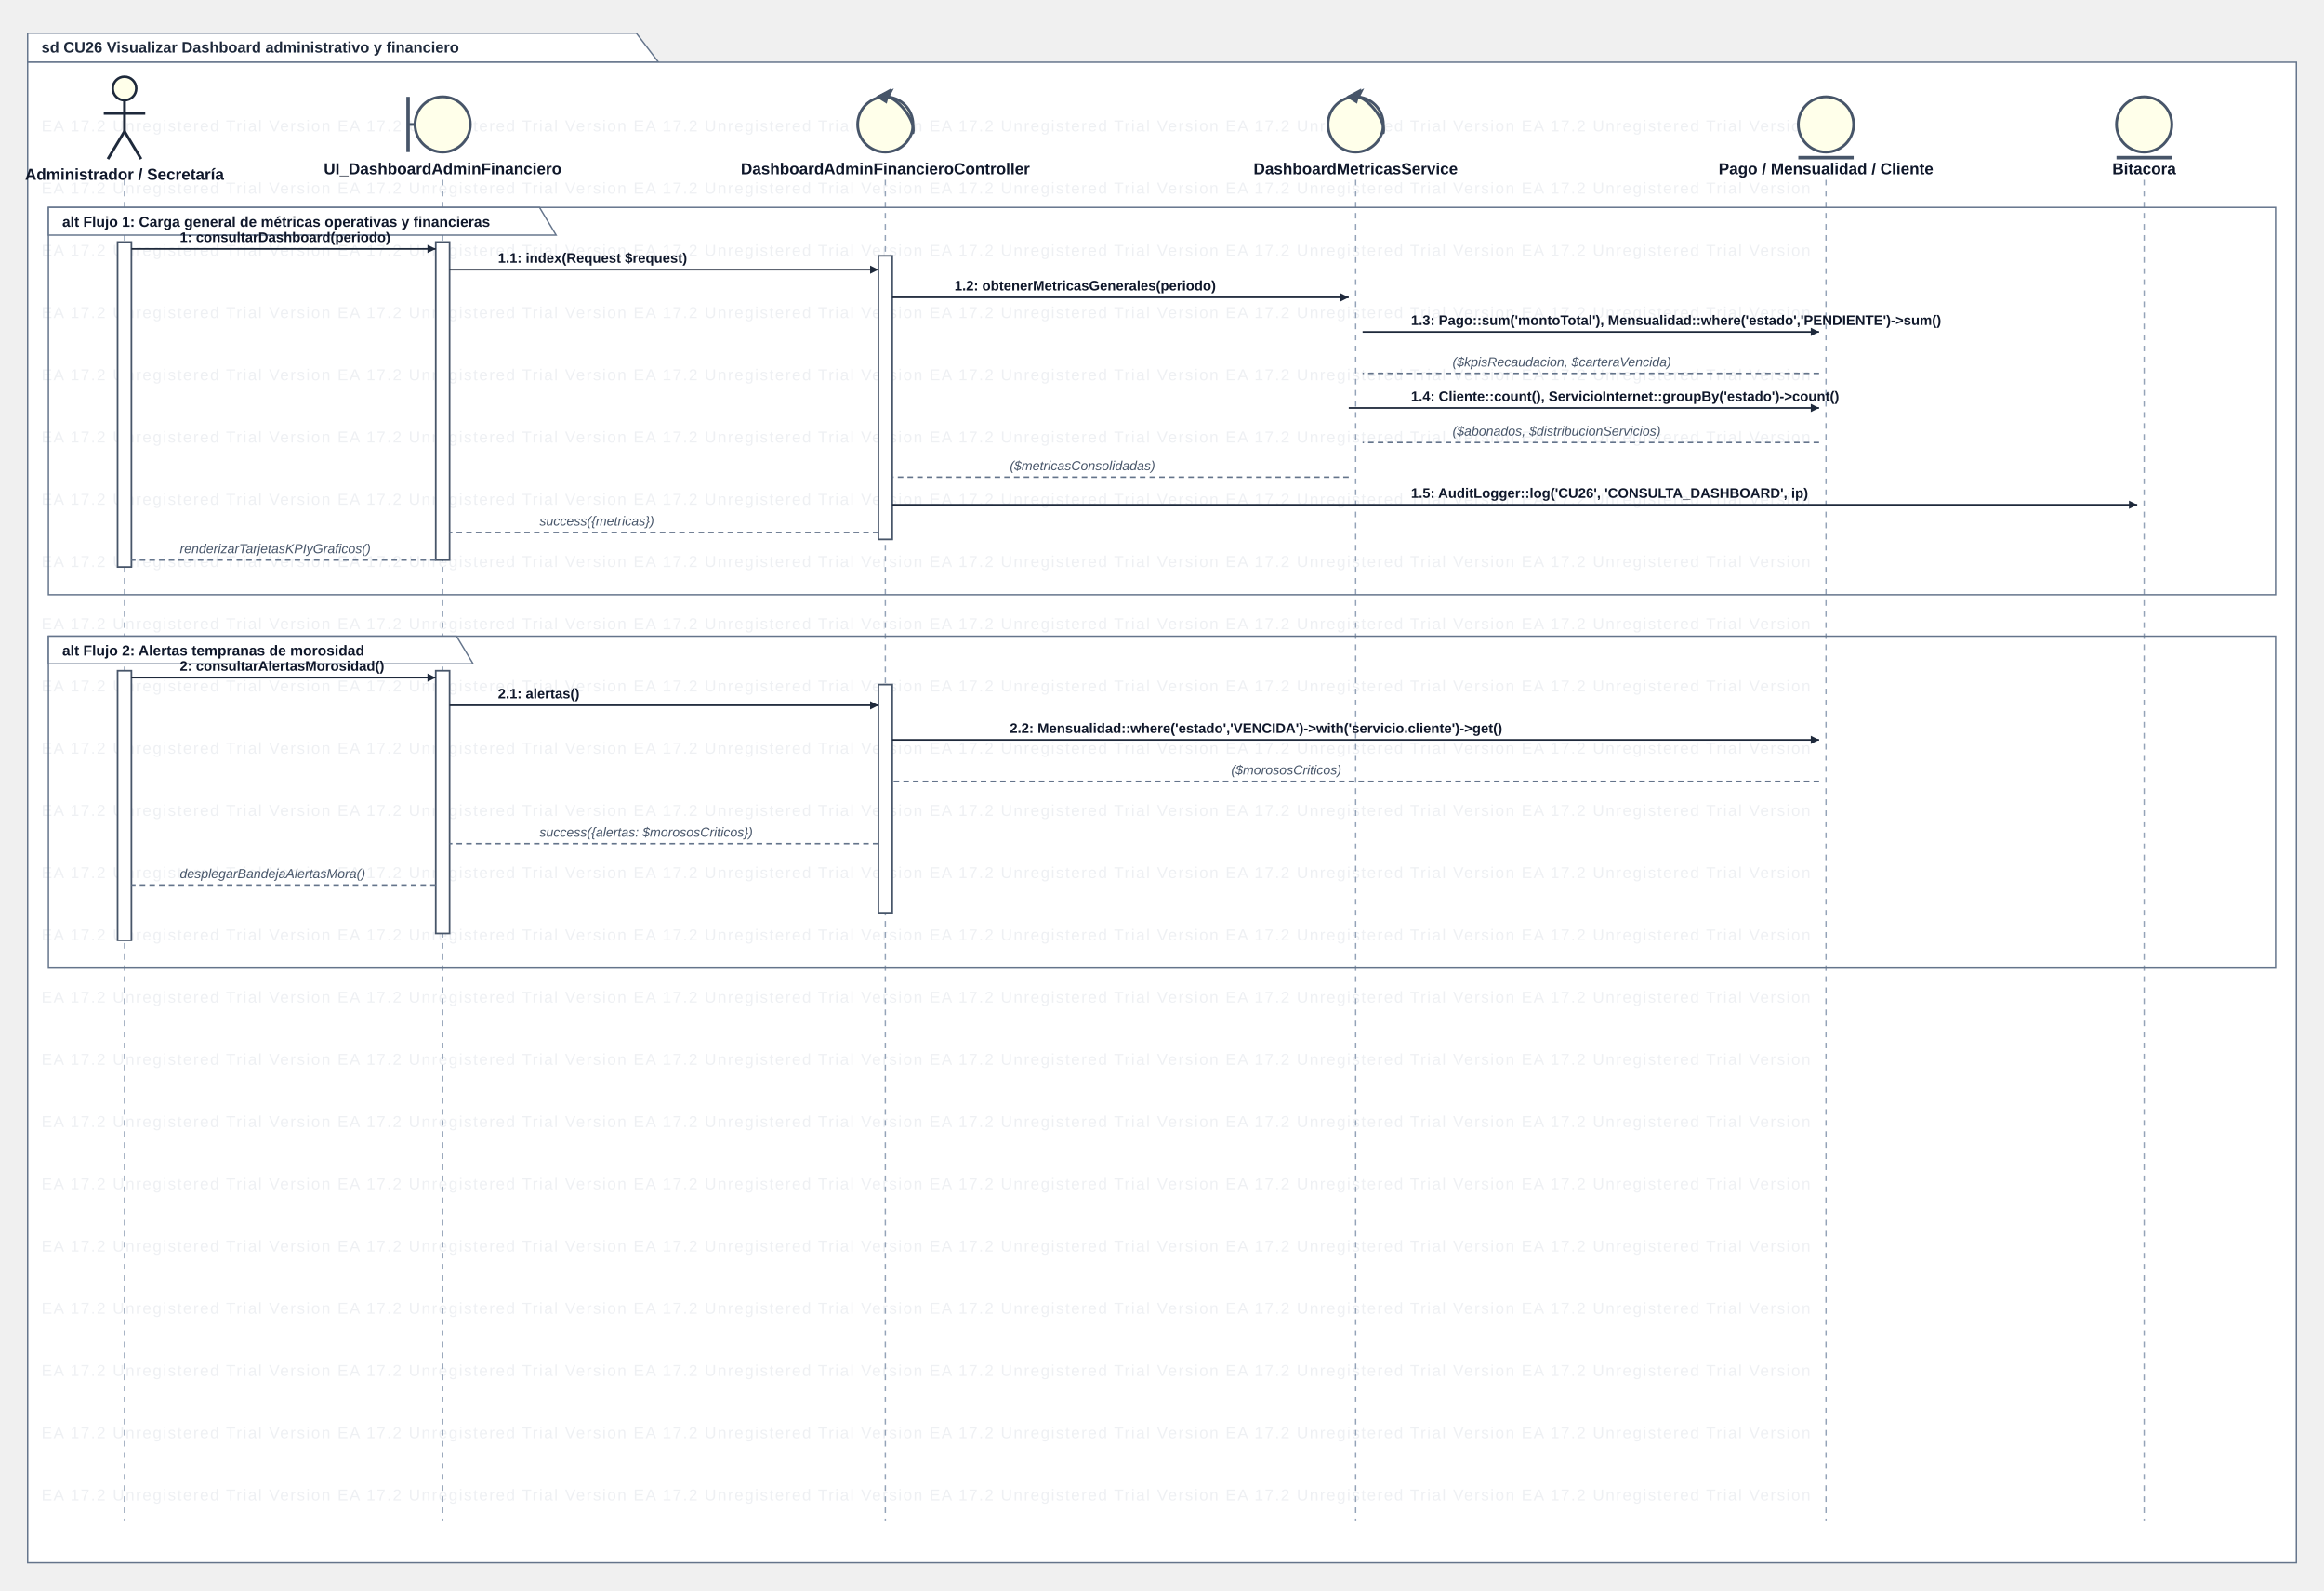
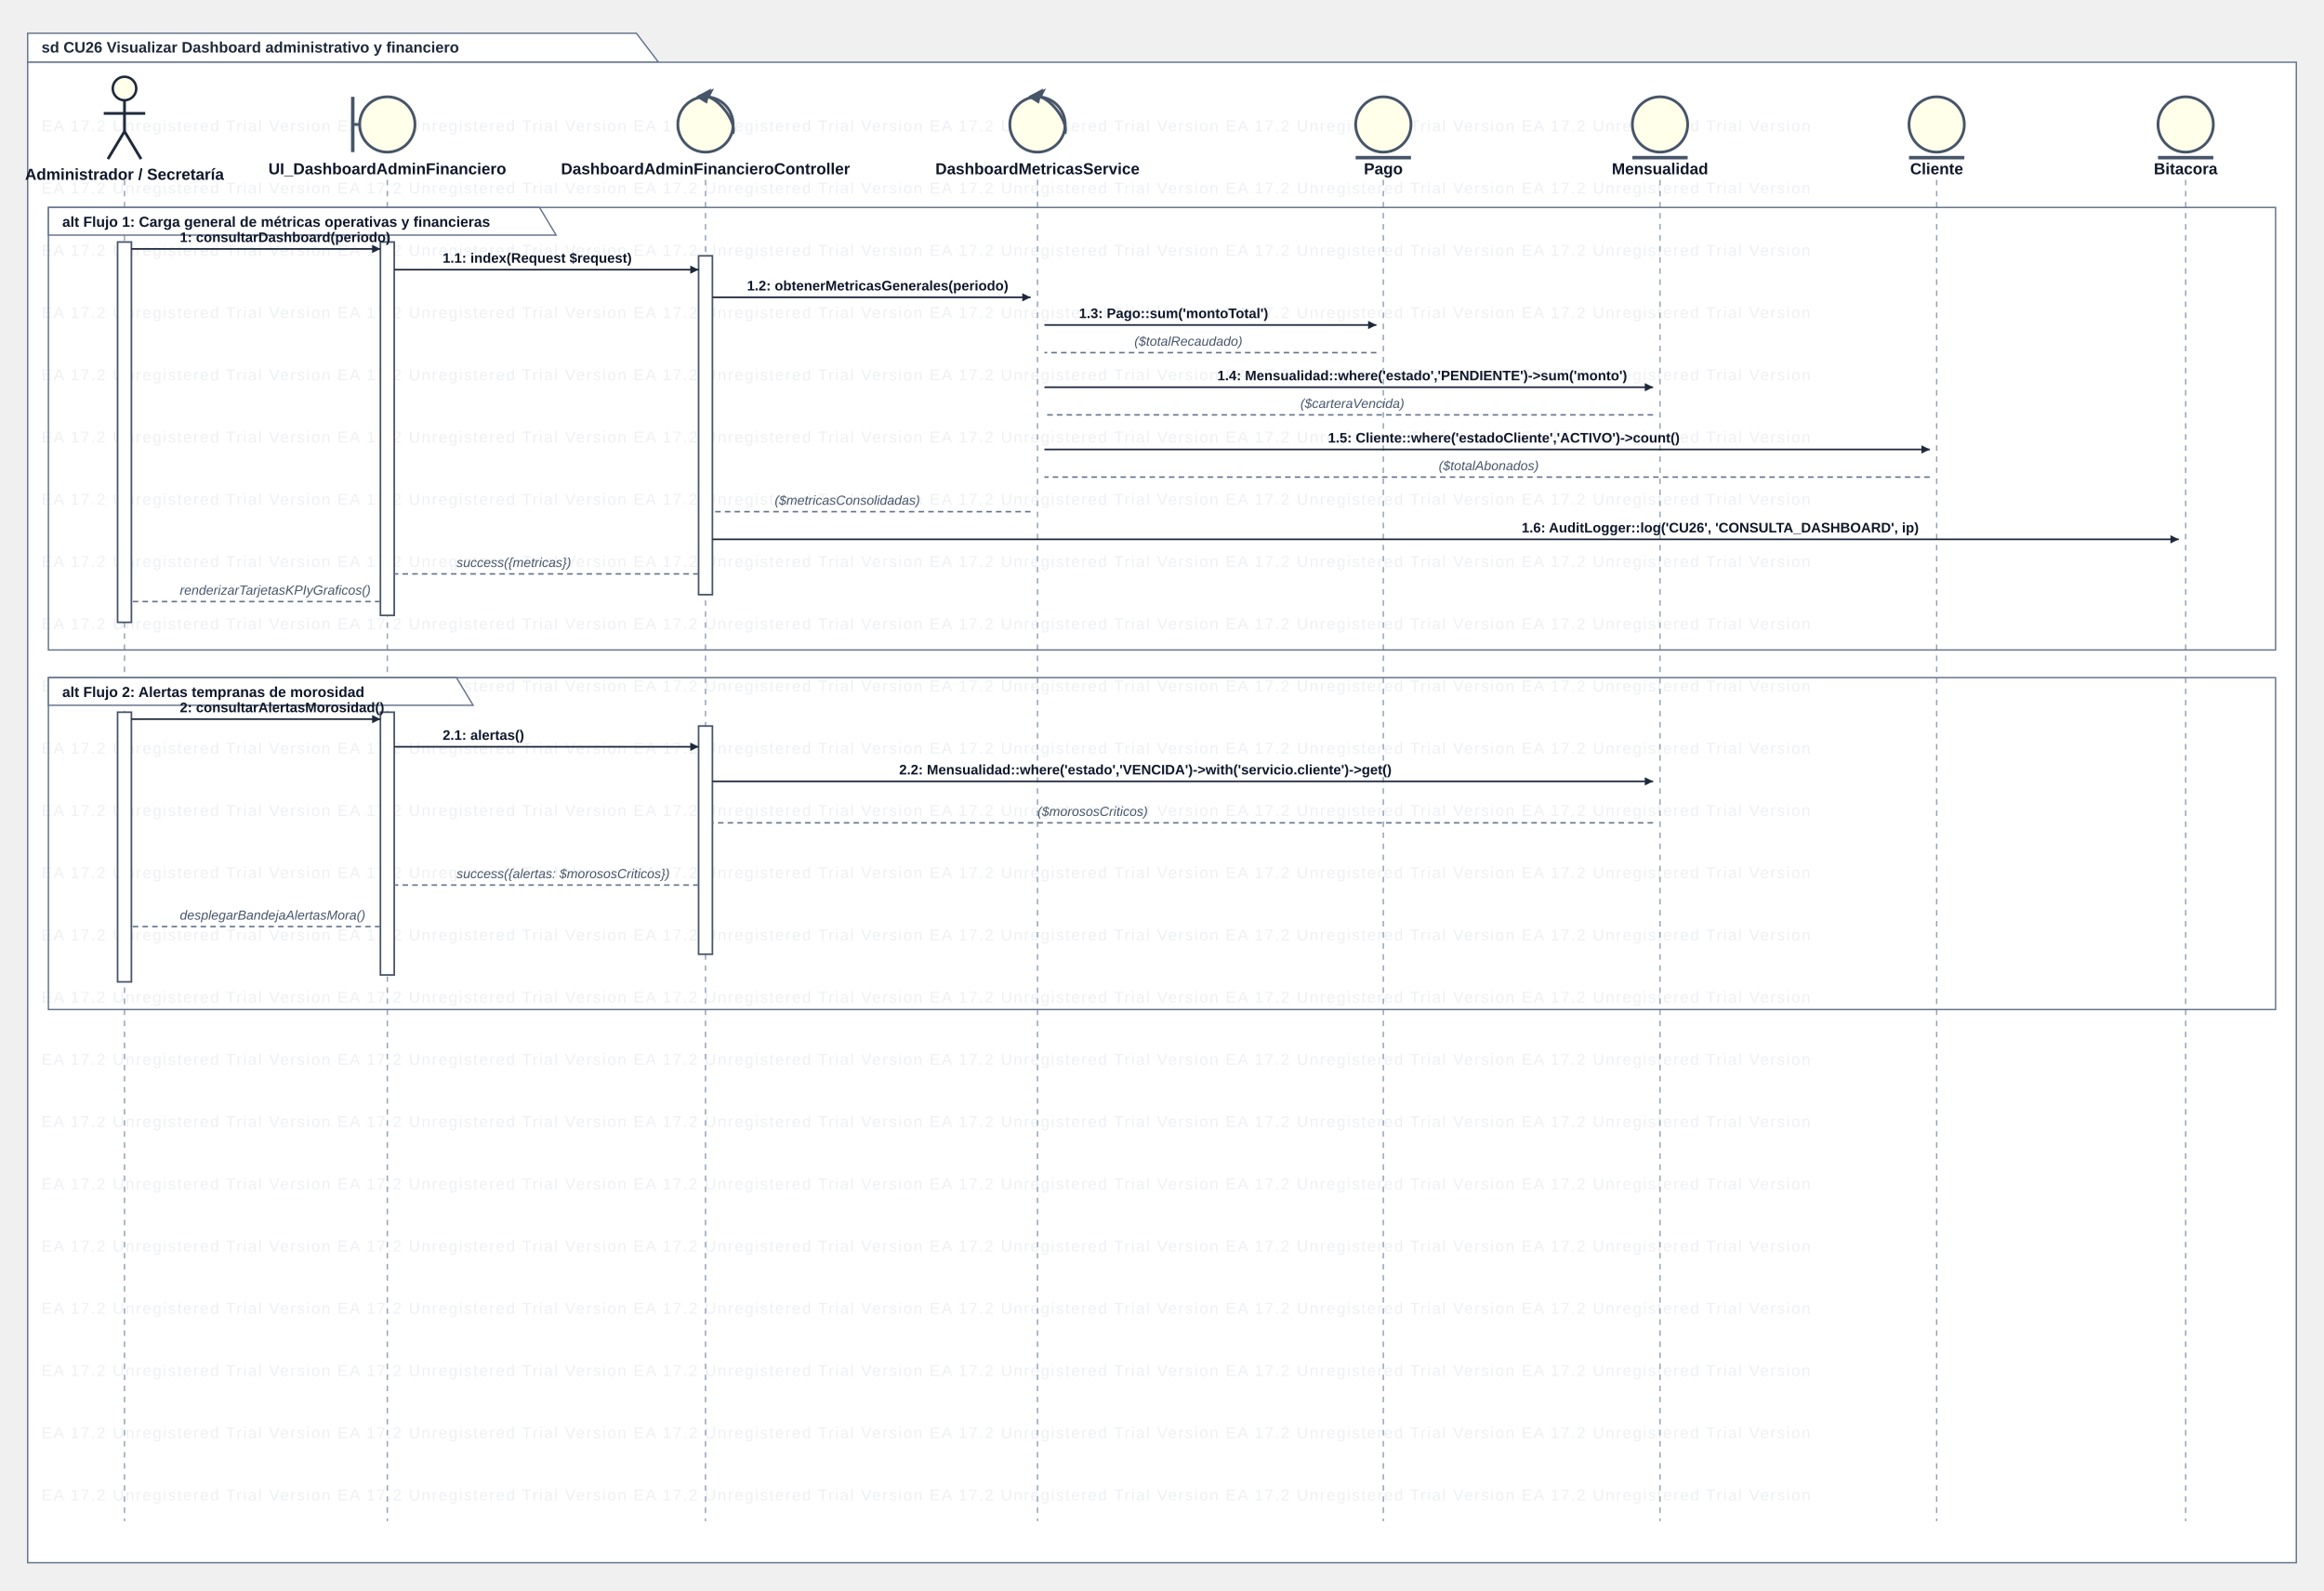
<svg xmlns="http://www.w3.org/2000/svg" viewBox="0 0 1680 1150" width="1680" height="1150" style="background:#ffffff; font-family: 'Segoe UI', Arial, sans-serif;">
  <defs>
    <style>
      .tab-title { font-size: 11px; font-weight: bold; fill: #1e293b; }
      .life-title { font-size: 11.5px; font-weight: bold; fill: #0f172a; text-anchor: middle; }
      .life-line { stroke: #94a3b8; stroke-width: 1; stroke-dasharray: 4,4; fill: none; }
      .act-bar { fill: #ffffff; stroke: #475569; stroke-width: 1.2; }
      .msg-call { stroke: #1e293b; stroke-width: 1.2; fill: none; }
      .msg-ret { stroke: #64748b; stroke-width: 1.1; stroke-dasharray: 4,3; fill: none; }
      .call-text { font-size: 10px; font-weight: bold; fill: #0f172a; }
      .ret-text { font-size: 9.5px; fill: #475569; font-style: italic; }
      .frame-box { fill: none; stroke: #64748b; stroke-width: 1; }
      .frame-title { font-size: 10.5px; font-weight: bold; fill: #0f172a; }
      .frame-tab { fill: #ffffff; stroke: #64748b; stroke-width: 1; }
    </style>
  </defs>
  <path d="M 20,45 L 20,24 L 460,24 L 476,45 Z" fill="#ffffff" stroke="#64748b" stroke-width="1" />
  <text x="30" y="38" class="tab-title">sd CU26 Visualizar Dashboard administrativo y financiero</text>
  <rect x="20" y="45" width="1640" height="1085" fill="#ffffff" stroke="#64748b" stroke-width="1" />
  <g opacity="0.4">
    <text x="30" y="95" fill="#d5dae2" font-family="Arial, sans-serif" font-size="11.5" letter-spacing="1">
      EA 17.2 Unregistered Trial Version   EA 17.2 Unregistered Trial Version   EA 17.2 Unregistered Trial Version   EA 17.2 Unregistered Trial Version   EA 17.2 Unregistered Trial Version   EA 17.2 Unregistered Trial Version
    </text>
    <text x="30" y="140" fill="#d5dae2" font-family="Arial, sans-serif" font-size="11.5" letter-spacing="1">
      EA 17.2 Unregistered Trial Version   EA 17.2 Unregistered Trial Version   EA 17.2 Unregistered Trial Version   EA 17.2 Unregistered Trial Version   EA 17.2 Unregistered Trial Version   EA 17.2 Unregistered Trial Version
    </text>
    <text x="30" y="185" fill="#d5dae2" font-family="Arial, sans-serif" font-size="11.5" letter-spacing="1">
      EA 17.2 Unregistered Trial Version   EA 17.2 Unregistered Trial Version   EA 17.2 Unregistered Trial Version   EA 17.2 Unregistered Trial Version   EA 17.2 Unregistered Trial Version   EA 17.2 Unregistered Trial Version
    </text>
    <text x="30" y="230" fill="#d5dae2" font-family="Arial, sans-serif" font-size="11.5" letter-spacing="1">
      EA 17.2 Unregistered Trial Version   EA 17.2 Unregistered Trial Version   EA 17.2 Unregistered Trial Version   EA 17.2 Unregistered Trial Version   EA 17.2 Unregistered Trial Version   EA 17.2 Unregistered Trial Version
    </text>
    <text x="30" y="275" fill="#d5dae2" font-family="Arial, sans-serif" font-size="11.5" letter-spacing="1">
      EA 17.2 Unregistered Trial Version   EA 17.2 Unregistered Trial Version   EA 17.2 Unregistered Trial Version   EA 17.2 Unregistered Trial Version   EA 17.2 Unregistered Trial Version   EA 17.2 Unregistered Trial Version
    </text>
    <text x="30" y="320" fill="#d5dae2" font-family="Arial, sans-serif" font-size="11.5" letter-spacing="1">
      EA 17.2 Unregistered Trial Version   EA 17.2 Unregistered Trial Version   EA 17.2 Unregistered Trial Version   EA 17.2 Unregistered Trial Version   EA 17.2 Unregistered Trial Version   EA 17.2 Unregistered Trial Version
    </text>
    <text x="30" y="365" fill="#d5dae2" font-family="Arial, sans-serif" font-size="11.5" letter-spacing="1">
      EA 17.2 Unregistered Trial Version   EA 17.2 Unregistered Trial Version   EA 17.2 Unregistered Trial Version   EA 17.2 Unregistered Trial Version   EA 17.2 Unregistered Trial Version   EA 17.2 Unregistered Trial Version
    </text>
    <text x="30" y="410" fill="#d5dae2" font-family="Arial, sans-serif" font-size="11.5" letter-spacing="1">
      EA 17.2 Unregistered Trial Version   EA 17.2 Unregistered Trial Version   EA 17.2 Unregistered Trial Version   EA 17.2 Unregistered Trial Version   EA 17.2 Unregistered Trial Version   EA 17.2 Unregistered Trial Version
    </text>
    <text x="30" y="455" fill="#d5dae2" font-family="Arial, sans-serif" font-size="11.5" letter-spacing="1">
      EA 17.2 Unregistered Trial Version   EA 17.2 Unregistered Trial Version   EA 17.2 Unregistered Trial Version   EA 17.2 Unregistered Trial Version   EA 17.2 Unregistered Trial Version   EA 17.2 Unregistered Trial Version
    </text>
    <text x="30" y="500" fill="#d5dae2" font-family="Arial, sans-serif" font-size="11.5" letter-spacing="1">
      EA 17.2 Unregistered Trial Version   EA 17.2 Unregistered Trial Version   EA 17.2 Unregistered Trial Version   EA 17.2 Unregistered Trial Version   EA 17.2 Unregistered Trial Version   EA 17.2 Unregistered Trial Version
    </text>
    <text x="30" y="545" fill="#d5dae2" font-family="Arial, sans-serif" font-size="11.5" letter-spacing="1">
      EA 17.2 Unregistered Trial Version   EA 17.2 Unregistered Trial Version   EA 17.2 Unregistered Trial Version   EA 17.2 Unregistered Trial Version   EA 17.2 Unregistered Trial Version   EA 17.2 Unregistered Trial Version
    </text>
    <text x="30" y="590" fill="#d5dae2" font-family="Arial, sans-serif" font-size="11.5" letter-spacing="1">
      EA 17.2 Unregistered Trial Version   EA 17.2 Unregistered Trial Version   EA 17.2 Unregistered Trial Version   EA 17.2 Unregistered Trial Version   EA 17.2 Unregistered Trial Version   EA 17.2 Unregistered Trial Version
    </text>
    <text x="30" y="635" fill="#d5dae2" font-family="Arial, sans-serif" font-size="11.5" letter-spacing="1">
      EA 17.2 Unregistered Trial Version   EA 17.2 Unregistered Trial Version   EA 17.2 Unregistered Trial Version   EA 17.2 Unregistered Trial Version   EA 17.2 Unregistered Trial Version   EA 17.2 Unregistered Trial Version
    </text>
    <text x="30" y="680" fill="#d5dae2" font-family="Arial, sans-serif" font-size="11.5" letter-spacing="1">
      EA 17.2 Unregistered Trial Version   EA 17.2 Unregistered Trial Version   EA 17.2 Unregistered Trial Version   EA 17.2 Unregistered Trial Version   EA 17.2 Unregistered Trial Version   EA 17.2 Unregistered Trial Version
    </text>
    <text x="30" y="725" fill="#d5dae2" font-family="Arial, sans-serif" font-size="11.5" letter-spacing="1">
      EA 17.2 Unregistered Trial Version   EA 17.2 Unregistered Trial Version   EA 17.2 Unregistered Trial Version   EA 17.2 Unregistered Trial Version   EA 17.2 Unregistered Trial Version   EA 17.2 Unregistered Trial Version
    </text>
    <text x="30" y="770" fill="#d5dae2" font-family="Arial, sans-serif" font-size="11.5" letter-spacing="1">
      EA 17.2 Unregistered Trial Version   EA 17.2 Unregistered Trial Version   EA 17.2 Unregistered Trial Version   EA 17.2 Unregistered Trial Version   EA 17.2 Unregistered Trial Version   EA 17.2 Unregistered Trial Version
    </text>
    <text x="30" y="815" fill="#d5dae2" font-family="Arial, sans-serif" font-size="11.5" letter-spacing="1">
      EA 17.2 Unregistered Trial Version   EA 17.2 Unregistered Trial Version   EA 17.2 Unregistered Trial Version   EA 17.2 Unregistered Trial Version   EA 17.2 Unregistered Trial Version   EA 17.2 Unregistered Trial Version
    </text>
    <text x="30" y="860" fill="#d5dae2" font-family="Arial, sans-serif" font-size="11.5" letter-spacing="1">
      EA 17.2 Unregistered Trial Version   EA 17.2 Unregistered Trial Version   EA 17.2 Unregistered Trial Version   EA 17.2 Unregistered Trial Version   EA 17.2 Unregistered Trial Version   EA 17.2 Unregistered Trial Version
    </text>
    <text x="30" y="905" fill="#d5dae2" font-family="Arial, sans-serif" font-size="11.5" letter-spacing="1">
      EA 17.2 Unregistered Trial Version   EA 17.2 Unregistered Trial Version   EA 17.2 Unregistered Trial Version   EA 17.2 Unregistered Trial Version   EA 17.2 Unregistered Trial Version   EA 17.2 Unregistered Trial Version
    </text>
    <text x="30" y="950" fill="#d5dae2" font-family="Arial, sans-serif" font-size="11.5" letter-spacing="1">
      EA 17.2 Unregistered Trial Version   EA 17.2 Unregistered Trial Version   EA 17.2 Unregistered Trial Version   EA 17.2 Unregistered Trial Version   EA 17.2 Unregistered Trial Version   EA 17.2 Unregistered Trial Version
    </text>
    <text x="30" y="995" fill="#d5dae2" font-family="Arial, sans-serif" font-size="11.5" letter-spacing="1">
      EA 17.2 Unregistered Trial Version   EA 17.2 Unregistered Trial Version   EA 17.2 Unregistered Trial Version   EA 17.2 Unregistered Trial Version   EA 17.2 Unregistered Trial Version   EA 17.2 Unregistered Trial Version
    </text>
    <text x="30" y="1040" fill="#d5dae2" font-family="Arial, sans-serif" font-size="11.5" letter-spacing="1">
      EA 17.2 Unregistered Trial Version   EA 17.2 Unregistered Trial Version   EA 17.2 Unregistered Trial Version   EA 17.2 Unregistered Trial Version   EA 17.2 Unregistered Trial Version   EA 17.2 Unregistered Trial Version
    </text>
    <text x="30" y="1085" fill="#d5dae2" font-family="Arial, sans-serif" font-size="11.5" letter-spacing="1">
      EA 17.2 Unregistered Trial Version   EA 17.2 Unregistered Trial Version   EA 17.2 Unregistered Trial Version   EA 17.2 Unregistered Trial Version   EA 17.2 Unregistered Trial Version   EA 17.2 Unregistered Trial Version
    </text>
  </g>
  <line x1="90" y1="130" x2="90" y2="1100" class="life-line" />
-   <line x1="320" y1="130" x2="320" y2="1100" class="life-line" />
-   <line x1="640" y1="130" x2="640" y2="1100" class="life-line" />
-   <line x1="980" y1="130" x2="980" y2="1100" class="life-line" />
-   <line x1="1320" y1="130" x2="1320" y2="1100" class="life-line" />
-   <line x1="1550" y1="130" x2="1550" y2="1100" class="life-line" />
+   <line x1="280" y1="130" x2="280" y2="1100" class="life-line" />
+   <line x1="510" y1="130" x2="510" y2="1100" class="life-line" />
+   <line x1="750" y1="130" x2="750" y2="1100" class="life-line" />
+   <line x1="1000" y1="130" x2="1000" y2="1100" class="life-line" />
+   <line x1="1200" y1="130" x2="1200" y2="1100" class="life-line" />
+   <line x1="1400" y1="130" x2="1400" y2="1100" class="life-line" />
+   <line x1="1580" y1="130" x2="1580" y2="1100" class="life-line" />
  <g transform="translate(90, 90)">
    <circle cx="0" cy="-26" r="8.5" fill="#ffffea" stroke="#1e293b" stroke-width="1.8" />
    <line x1="0" y1="-17.5" x2="0" y2="5" stroke="#1e293b" stroke-width="2" />
    <line x1="-15" y1="-8" x2="15" y2="-8" stroke="#1e293b" stroke-width="2" />
    <line x1="0" y1="5" x2="-12" y2="25" stroke="#1e293b" stroke-width="2" />
    <line x1="0" y1="5" x2="12" y2="25" stroke="#1e293b" stroke-width="2" />
    <text x="0" y="40" class="life-title">Administrador / Secretaría</text>
  </g>
-   <g transform="translate(320, 90)">
+   <g transform="translate(280, 90)">
    <line x1="-25" y1="-20" x2="-25" y2="20" stroke="#475569" stroke-width="2.5" />
    <line x1="-25" y1="0" x2="-20" y2="0" stroke="#475569" stroke-width="2" />
    <circle cx="0" cy="0" r="20" fill="#ffffea" stroke="#475569" stroke-width="2" />
    <text x="0" y="36" class="life-title">UI_DashboardAdminFinanciero</text>
  </g>
-   <g transform="translate(640, 90)">
+   <g transform="translate(510, 90)">
    <circle cx="0" cy="0" r="20" fill="#ffffea" stroke="#475569" stroke-width="2" />
    <path d="M -5 -20 L 4 -24 L 2 -20 C 11 -17 22 -2 20 6" fill="none" stroke="#475569" stroke-width="2" stroke-linecap="round" />
    <polygon points="-7,-20 4,-26 1,-15" fill="#475569" />
    <text x="0" y="36" class="life-title">DashboardAdminFinancieroController</text>
  </g>
-   <g transform="translate(980, 90)">
+   <g transform="translate(750, 90)">
    <circle cx="0" cy="0" r="20" fill="#ffffea" stroke="#475569" stroke-width="2" />
    <path d="M -5 -20 L 4 -24 L 2 -20 C 11 -17 22 -2 20 6" fill="none" stroke="#475569" stroke-width="2" stroke-linecap="round" />
    <polygon points="-7,-20 4,-26 1,-15" fill="#475569" />
    <text x="0" y="36" class="life-title">DashboardMetricasService</text>
  </g>
-   <g transform="translate(1320, 90)">
-     <circle cx="0" cy="0" r="20" fill="#ffffea" stroke="#475569" stroke-width="2" />
-     <line x1="-20" y1="24" x2="20" y2="24" stroke="#475569" stroke-width="2.5" />
-     <text x="0" y="36" class="life-title">Pago / Mensualidad / Cliente</text>
-   </g>
-   <g transform="translate(1550, 90)">
+   <g transform="translate(1000, 90)">
+     <circle cx="0" cy="0" r="20" fill="#ffffea" stroke="#475569" stroke-width="2" />
+     <line x1="-20" y1="24" x2="20" y2="24" stroke="#475569" stroke-width="2.5" />
+     <text x="0" y="36" class="life-title">Pago</text>
+   </g>
+   <g transform="translate(1200, 90)">
+     <circle cx="0" cy="0" r="20" fill="#ffffea" stroke="#475569" stroke-width="2" />
+     <line x1="-20" y1="24" x2="20" y2="24" stroke="#475569" stroke-width="2.5" />
+     <text x="0" y="36" class="life-title">Mensualidad</text>
+   </g>
+   <g transform="translate(1400, 90)">
+     <circle cx="0" cy="0" r="20" fill="#ffffea" stroke="#475569" stroke-width="2" />
+     <line x1="-20" y1="24" x2="20" y2="24" stroke="#475569" stroke-width="2.5" />
+     <text x="0" y="36" class="life-title">Cliente</text>
+   </g>
+   <g transform="translate(1580, 90)">
    <circle cx="0" cy="0" r="20" fill="#ffffea" stroke="#475569" stroke-width="2" />
    <line x1="-20" y1="24" x2="20" y2="24" stroke="#475569" stroke-width="2.5" />
    <text x="0" y="36" class="life-title">Bitacora</text>
  </g>
-   <rect x="35" y="150" width="1610" height="280" class="frame-box" />
+   <rect x="35" y="150" width="1610" height="320" class="frame-box" />
  <path d="M 35,170 L 35,150 L 390,150 L 402,170 Z" class="frame-tab" />
  <text x="45" y="164" class="frame-title">alt Flujo 1: Carga general de métricas operativas y financieras</text>
-   <rect x="85" y="175" width="10" height="235" class="act-bar" />
-   <rect x="315" y="175" width="10" height="230" class="act-bar" />
-   <rect x="635" y="185" width="10" height="205" class="act-bar" />
-   <line x1="95" y1="180" x2="315" y2="180" class="msg-call" />
-   <polygon points="315,180 309,177 309,183" fill="#1e293b" />
+   <rect x="85" y="175" width="10" height="275" class="act-bar" />
+   <rect x="275" y="175" width="10" height="270" class="act-bar" />
+   <rect x="505" y="185" width="10" height="245" class="act-bar" />
+   <line x1="95" y1="180" x2="275" y2="180" class="msg-call" />
+   <polygon points="275,180 269,177 269,183" fill="#1e293b" />
  <text x="130" y="175" class="call-text">1: consultarDashboard(periodo)</text>
-   <line x1="325" y1="195" x2="635" y2="195" class="msg-call" />
-   <polygon points="635,195 629,192 629,198" fill="#1e293b" />
-   <text x="360" y="190" class="call-text">1.1: index(Request $request)</text>
-   <line x1="645" y1="215" x2="975" y2="215" class="msg-call" />
-   <polygon points="975,215 969,212 969,218" fill="#1e293b" />
-   <text x="690" y="210" class="call-text">1.2: obtenerMetricasGenerales(periodo)</text>
-   <line x1="985" y1="240" x2="1315" y2="240" class="msg-call" />
-   <polygon points="1315,240 1309,237 1309,243" fill="#1e293b" />
-   <text x="1020" y="235" class="call-text">1.3: Pago::sum('montoTotal'), Mensualidad::where('estado','PENDIENTE')-&gt;sum()</text>
-   <line x1="1315" y1="270" x2="985" y2="270" class="msg-ret" />
-   <text x="1050" y="265" class="ret-text">($kpisRecaudacion, $carteraVencida)</text>
-   <line x1="975" y1="295" x2="1315" y2="295" class="msg-call" />
-   <polygon points="1315,295 1309,292 1309,298" fill="#1e293b" />
-   <text x="1020" y="290" class="call-text">1.4: Cliente::count(), ServicioInternet::groupBy('estado')-&gt;count()</text>
-   <line x1="1315" y1="320" x2="985" y2="320" class="msg-ret" />
-   <text x="1050" y="315" class="ret-text">($abonados, $distribucionServicios)</text>
-   <line x1="975" y1="345" x2="645" y2="345" class="msg-ret" />
-   <text x="730" y="340" class="ret-text">($metricasConsolidadas)</text>
-   <line x1="645" y1="365" x2="1545" y2="365" class="msg-call" />
-   <polygon points="1545,365 1539,362 1539,368" fill="#1e293b" />
-   <text x="1020" y="360" class="call-text">1.5: AuditLogger::log('CU26', 'CONSULTA_DASHBOARD', ip)</text>
-   <line x1="635" y1="385" x2="325" y2="385" class="msg-ret" />
-   <text x="390" y="380" class="ret-text">success({metricas})</text>
-   <line x1="315" y1="405" x2="95" y2="405" class="msg-ret" />
-   <text x="130" y="400" class="ret-text">renderizarTarjetasKPIyGraficos()</text>
-   <rect x="35" y="460" width="1610" height="240" class="frame-box" />
-   <path d="M 35,480 L 35,460 L 330,460 L 342,480 Z" class="frame-tab" />
-   <text x="45" y="474" class="frame-title">alt Flujo 2: Alertas tempranas de morosidad</text>
-   <rect x="85" y="485" width="10" height="195" class="act-bar" />
-   <rect x="315" y="485" width="10" height="190" class="act-bar" />
-   <rect x="635" y="495" width="10" height="165" class="act-bar" />
-   <line x1="95" y1="490" x2="315" y2="490" class="msg-call" />
-   <polygon points="315,490 309,487 309,493" fill="#1e293b" />
-   <text x="130" y="485" class="call-text">2: consultarAlertasMorosidad()</text>
-   <line x1="325" y1="510" x2="635" y2="510" class="msg-call" />
-   <polygon points="635,510 629,507 629,513" fill="#1e293b" />
-   <text x="360" y="505" class="call-text">2.1: alertas()</text>
-   <line x1="645" y1="535" x2="1315" y2="535" class="msg-call" />
-   <polygon points="1315,535 1309,532 1309,538" fill="#1e293b" />
-   <text x="730" y="530" class="call-text">2.2: Mensualidad::where('estado','VENCIDA')-&gt;with('servicio.cliente')-&gt;get()</text>
-   <line x1="1315" y1="565" x2="645" y2="565" class="msg-ret" />
-   <text x="890" y="560" class="ret-text">($morososCriticos)</text>
-   <line x1="635" y1="610" x2="325" y2="610" class="msg-ret" />
-   <text x="390" y="605" class="ret-text">success({alertas: $morososCriticos})</text>
-   <line x1="315" y1="640" x2="95" y2="640" class="msg-ret" />
-   <text x="130" y="635" class="ret-text">desplegarBandejaAlertasMora()</text>
+   <line x1="285" y1="195" x2="505" y2="195" class="msg-call" />
+   <polygon points="505,195 499,192 499,198" fill="#1e293b" />
+   <text x="320" y="190" class="call-text">1.1: index(Request $request)</text>
+   <line x1="515" y1="215" x2="745" y2="215" class="msg-call" />
+   <polygon points="745,215 739,212 739,218" fill="#1e293b" />
+   <text x="540" y="210" class="call-text">1.2: obtenerMetricasGenerales(periodo)</text>
+   <line x1="755" y1="235" x2="995" y2="235" class="msg-call" />
+   <polygon points="995,235 989,232 989,238" fill="#1e293b" />
+   <text x="780" y="230" class="call-text">1.3: Pago::sum('montoTotal')</text>
+   <line x1="995" y1="255" x2="755" y2="255" class="msg-ret" />
+   <text x="820" y="250" class="ret-text">($totalRecaudado)</text>
+   <line x1="755" y1="280" x2="1195" y2="280" class="msg-call" />
+   <polygon points="1195,280 1189,277 1189,283" fill="#1e293b" />
+   <text x="880" y="275" class="call-text">1.4: Mensualidad::where('estado','PENDIENTE')-&gt;sum('monto')</text>
+   <line x1="1195" y1="300" x2="755" y2="300" class="msg-ret" />
+   <text x="940" y="295" class="ret-text">($carteraVencida)</text>
+   <line x1="755" y1="325" x2="1395" y2="325" class="msg-call" />
+   <polygon points="1395,325 1389,322 1389,328" fill="#1e293b" />
+   <text x="960" y="320" class="call-text">1.5: Cliente::where('estadoCliente','ACTIVO')-&gt;count()</text>
+   <line x1="1395" y1="345" x2="755" y2="345" class="msg-ret" />
+   <text x="1040" y="340" class="ret-text">($totalAbonados)</text>
+   <line x1="745" y1="370" x2="515" y2="370" class="msg-ret" />
+   <text x="560" y="365" class="ret-text">($metricasConsolidadas)</text>
+   <line x1="515" y1="390" x2="1575" y2="390" class="msg-call" />
+   <polygon points="1575,390 1569,387 1569,393" fill="#1e293b" />
+   <text x="1100" y="385" class="call-text">1.6: AuditLogger::log('CU26', 'CONSULTA_DASHBOARD', ip)</text>
+   <line x1="505" y1="415" x2="285" y2="415" class="msg-ret" />
+   <text x="330" y="410" class="ret-text">success({metricas})</text>
+   <line x1="275" y1="435" x2="95" y2="435" class="msg-ret" />
+   <text x="130" y="430" class="ret-text">renderizarTarjetasKPIyGraficos()</text>
+   <rect x="35" y="490" width="1610" height="240" class="frame-box" />
+   <path d="M 35,510 L 35,490 L 330,490 L 342,510 Z" class="frame-tab" />
+   <text x="45" y="504" class="frame-title">alt Flujo 2: Alertas tempranas de morosidad</text>
+   <rect x="85" y="515" width="10" height="195" class="act-bar" />
+   <rect x="275" y="515" width="10" height="190" class="act-bar" />
+   <rect x="505" y="525" width="10" height="165" class="act-bar" />
+   <line x1="95" y1="520" x2="275" y2="520" class="msg-call" />
+   <polygon points="275,520 269,517 269,523" fill="#1e293b" />
+   <text x="130" y="515" class="call-text">2: consultarAlertasMorosidad()</text>
+   <line x1="285" y1="540" x2="505" y2="540" class="msg-call" />
+   <polygon points="505,540 499,537 499,543" fill="#1e293b" />
+   <text x="320" y="535" class="call-text">2.1: alertas()</text>
+   <line x1="515" y1="565" x2="1195" y2="565" class="msg-call" />
+   <polygon points="1195,565 1189,562 1189,568" fill="#1e293b" />
+   <text x="650" y="560" class="call-text">2.2: Mensualidad::where('estado','VENCIDA')-&gt;with('servicio.cliente')-&gt;get()</text>
+   <line x1="1195" y1="595" x2="515" y2="595" class="msg-ret" />
+   <text x="750" y="590" class="ret-text">($morososCriticos)</text>
+   <line x1="505" y1="640" x2="285" y2="640" class="msg-ret" />
+   <text x="330" y="635" class="ret-text">success({alertas: $morososCriticos})</text>
+   <line x1="275" y1="670" x2="95" y2="670" class="msg-ret" />
+   <text x="130" y="665" class="ret-text">desplegarBandejaAlertasMora()</text>
</svg>
